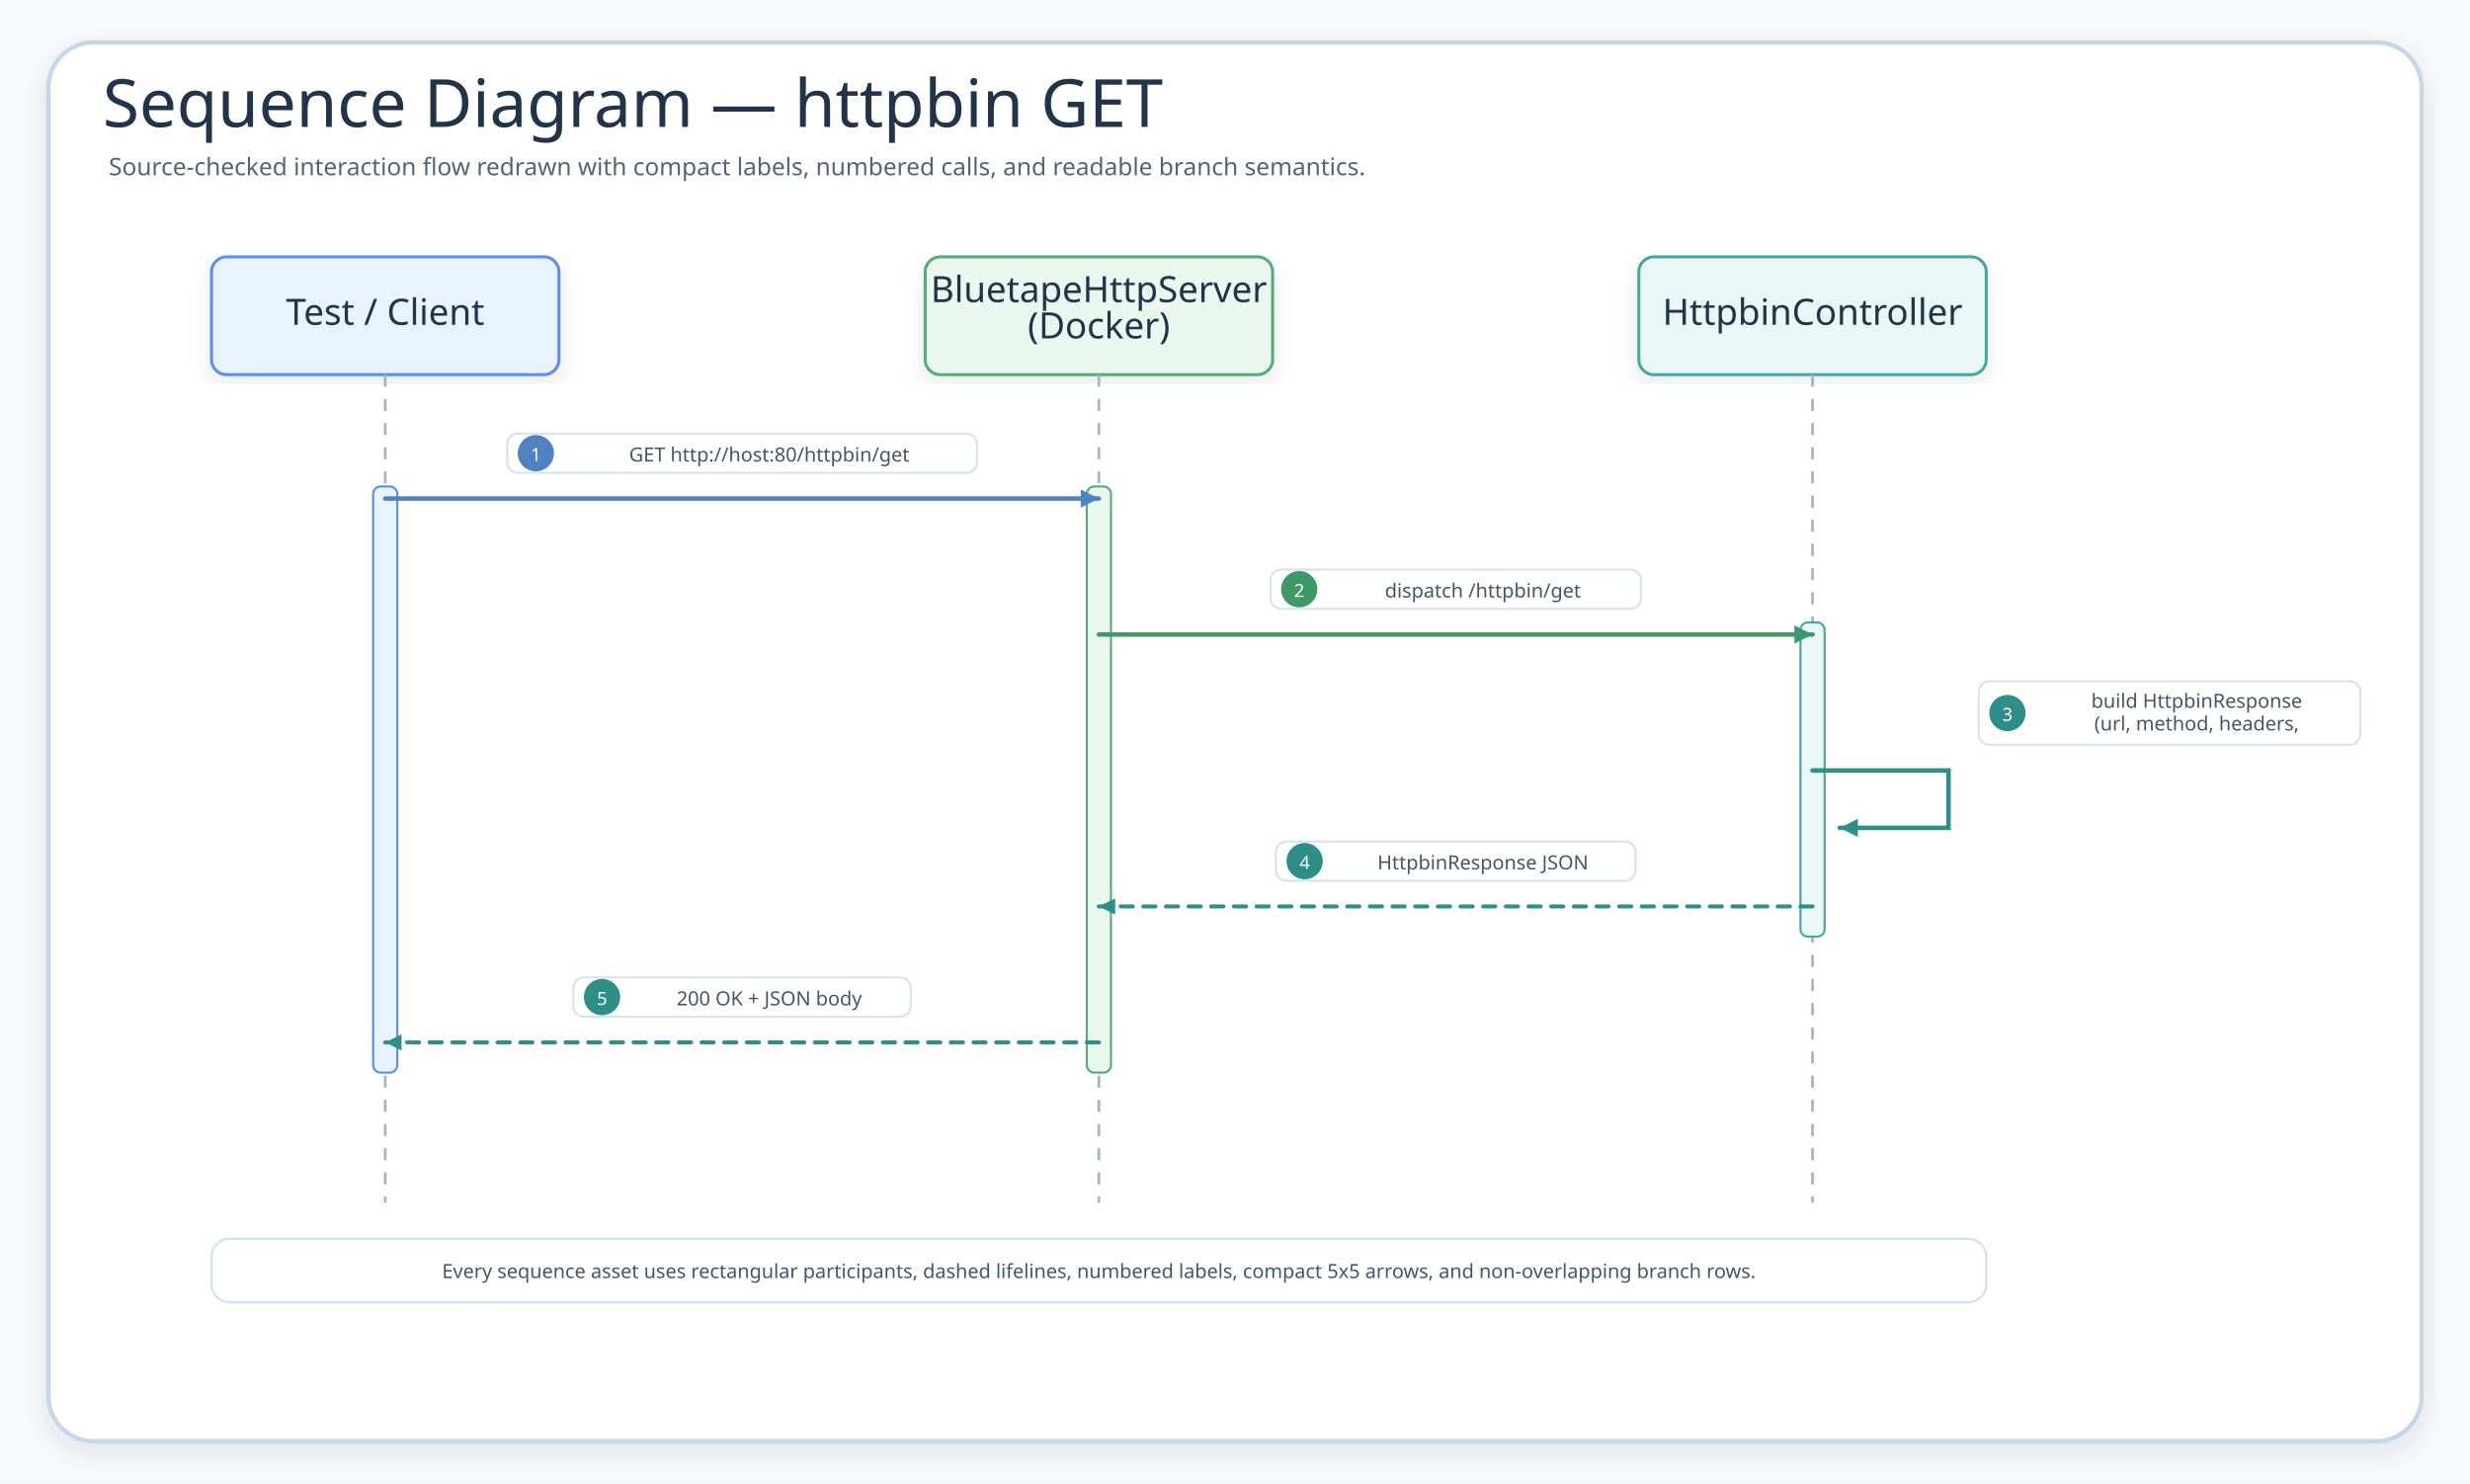
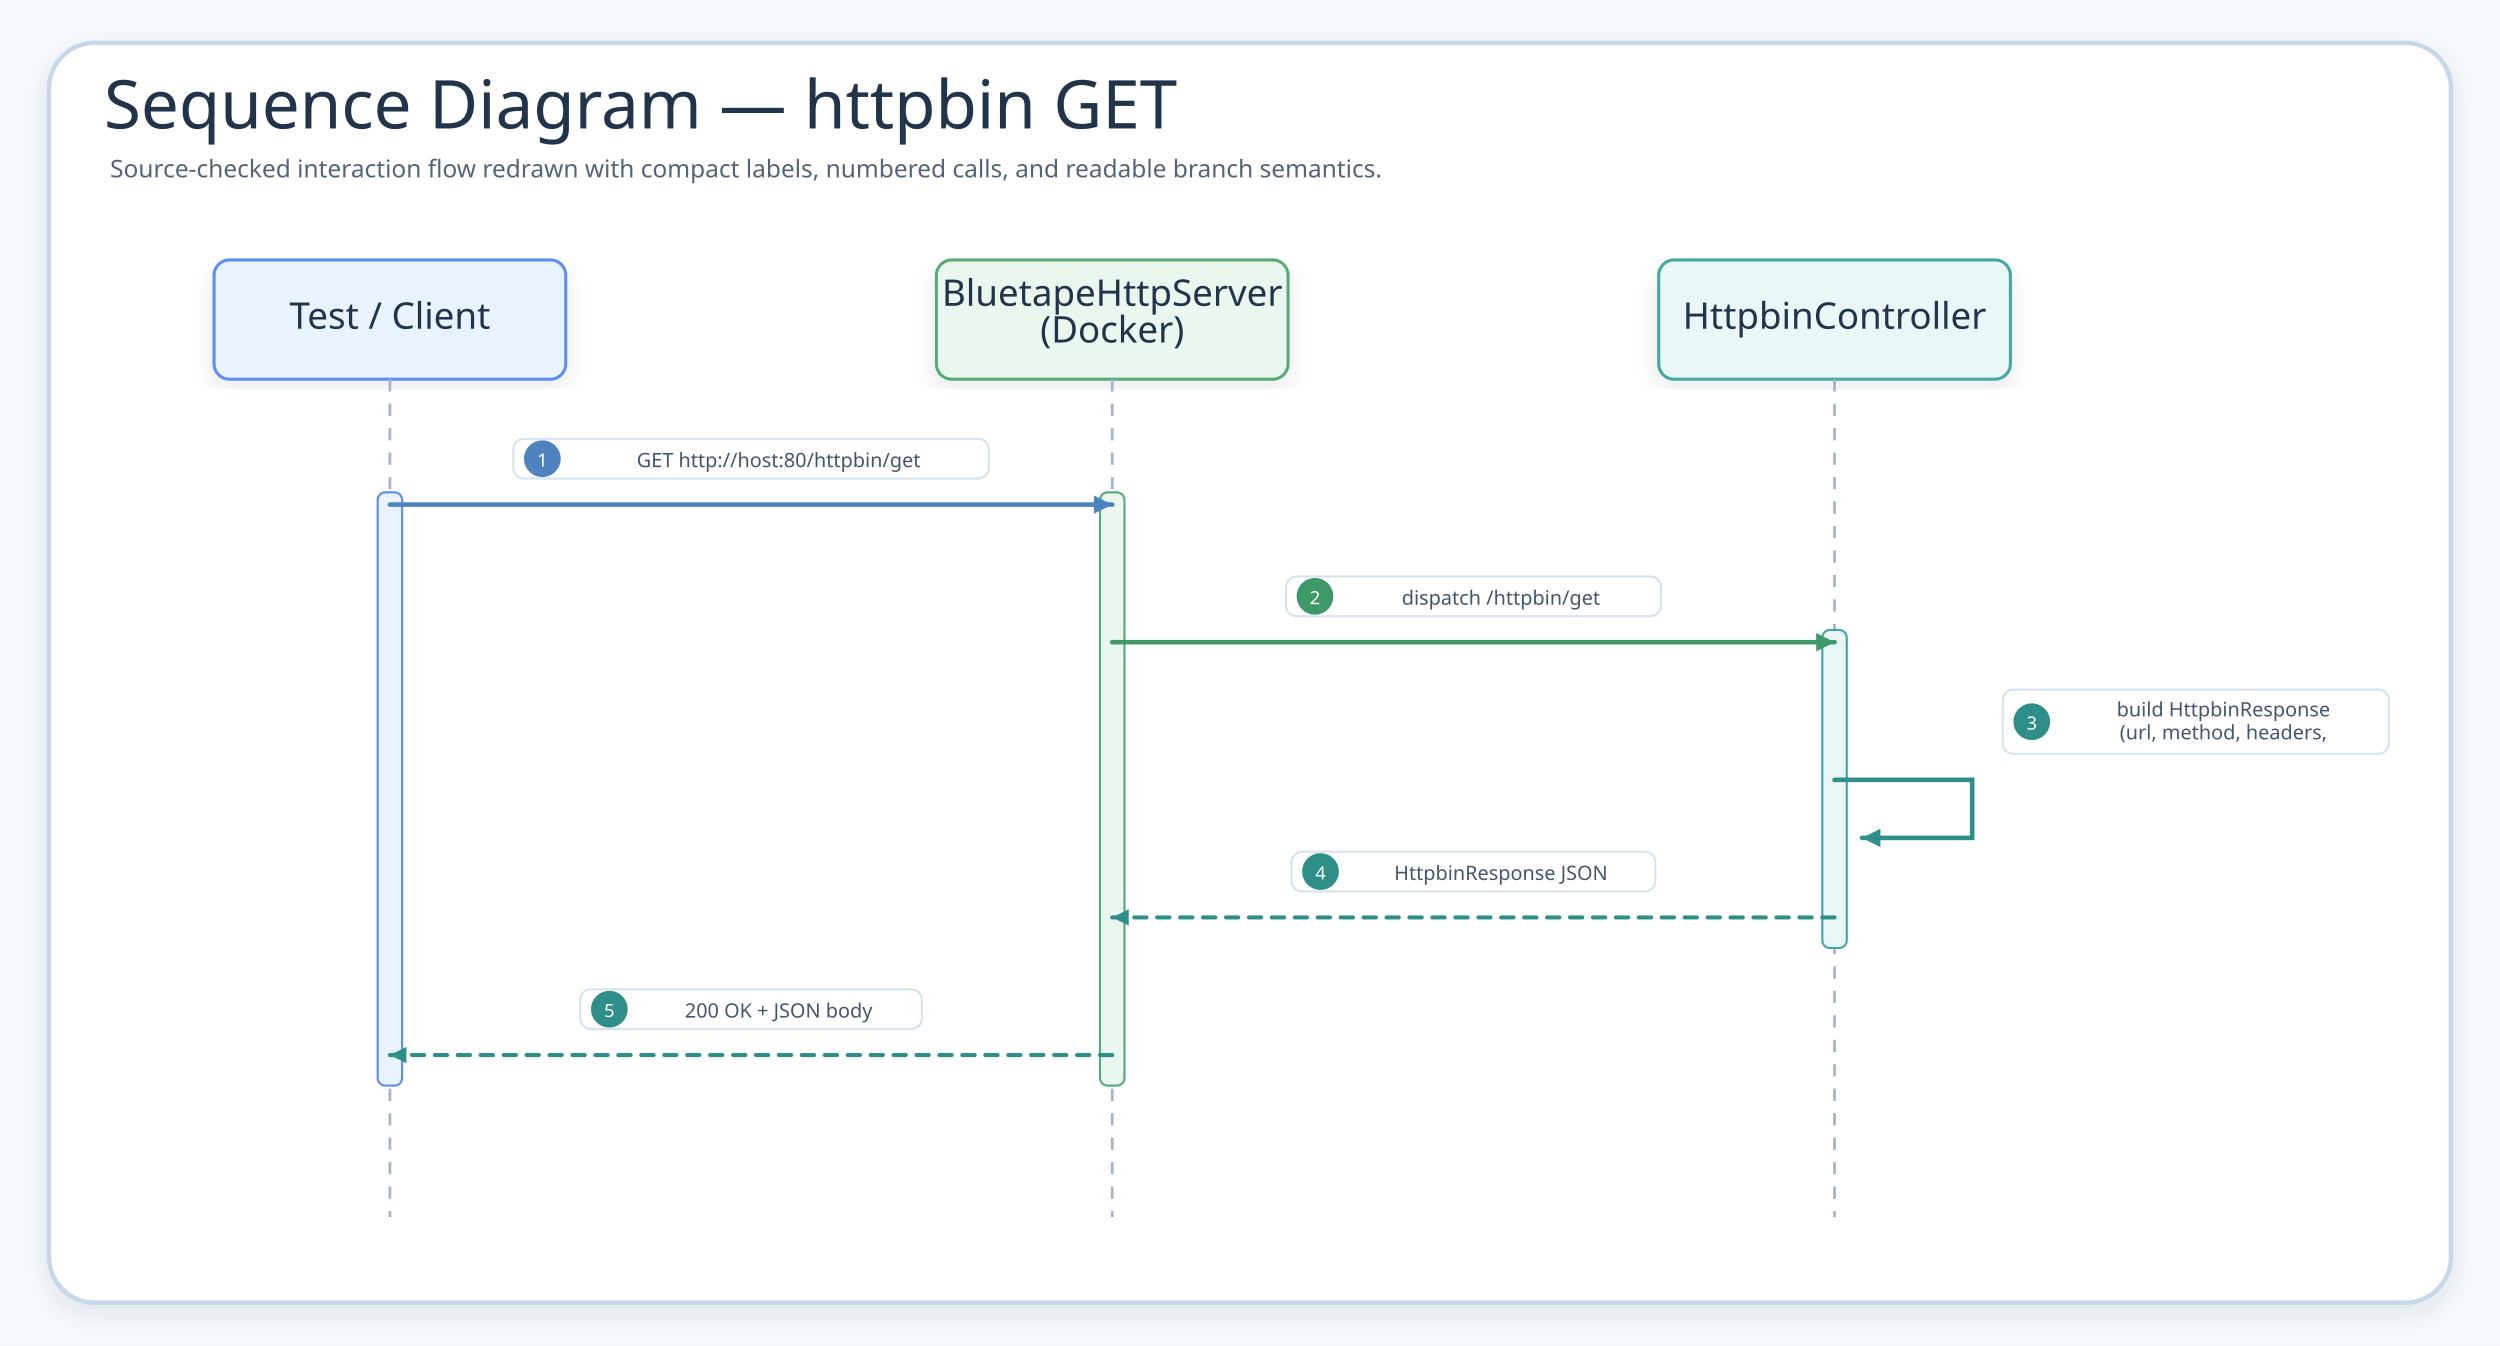
- <svg xmlns="http://www.w3.org/2000/svg" width="1635" height="982" viewBox="0 0 1635 982" role="img" aria-label="Sequence Diagram — httpbin GET">
+ <svg xmlns="http://www.w3.org/2000/svg" width="1635" height="880" viewBox="0 0 1635 880" role="img" aria-label="Sequence Diagram — httpbin GET">
  <defs>
    <filter id="shadow" x="-8%" y="-8%" width="116%" height="116%">
      <feDropShadow dx="0" dy="6" stdDeviation="7" flood-color="#203040" flood-opacity="0.10" />
    </filter>
    <marker id="seqArrow-blue" markerWidth="5" markerHeight="5" refX="4.5" refY="2.5" orient="auto" markerUnits="strokeWidth">
      <path d="M 0.5 0.5 L 4.5 2.5 L 0.5 4.5 Z" fill="#4F83BF" />
    </marker>
    <marker id="seqArrow-green" markerWidth="5" markerHeight="5" refX="4.5" refY="2.5" orient="auto" markerUnits="strokeWidth">
      <path d="M 0.5 0.5 L 4.5 2.5 L 0.5 4.5 Z" fill="#3E9868" />
    </marker>
    <marker id="seqArrow-teal" markerWidth="5" markerHeight="5" refX="4.5" refY="2.5" orient="auto" markerUnits="strokeWidth">
      <path d="M 0.5 0.5 L 4.5 2.5 L 0.5 4.5 Z" fill="#2E8F89" />
    </marker>
    <marker id="seqArrow-amber" markerWidth="5" markerHeight="5" refX="4.5" refY="2.5" orient="auto" markerUnits="strokeWidth">
      <path d="M 0.5 0.5 L 4.5 2.5 L 0.5 4.5 Z" fill="#B9851B" />
    </marker>
    <marker id="seqArrow-pink" markerWidth="5" markerHeight="5" refX="4.5" refY="2.5" orient="auto" markerUnits="strokeWidth">
      <path d="M 0.5 0.5 L 4.5 2.5 L 0.5 4.5 Z" fill="#C94D68" />
    </marker>
    <marker id="seqArrow-purple" markerWidth="5" markerHeight="5" refX="4.5" refY="2.5" orient="auto" markerUnits="strokeWidth">
      <path d="M 0.5 0.5 L 4.5 2.5 L 0.5 4.5 Z" fill="#755BC6" />
    </marker>
    <marker id="seqArrow-gray" markerWidth="5" markerHeight="5" refX="4.5" refY="2.5" orient="auto" markerUnits="strokeWidth">
      <path d="M 0.5 0.5 L 4.5 2.5 L 0.5 4.5 Z" fill="#758297" />
    </marker>
    <style>
    .canvas{fill:#F6F9FC}.frame{fill:#fff;stroke:#C7D7E7;stroke-width:3;filter:url(#shadow)}
    .title{font-family:"Architects Daughter";font-size:44px;fill:#22344A}.subtitle{font-family:"Comic Mono";font-size:16px;fill:#536476}
    .card{filter:url(#shadow);stroke-width:2}.cardTitle{font-family:"Architects Daughter";font-size:24px;fill:#22344A}.detail{font-family:"Comic Mono";font-size:13px;fill:#42556B}
    .lifeline{stroke:#A7B4C3;stroke-width:1.8;stroke-dasharray:8 8}.seq{fill:none;stroke-width:3;stroke-linecap:round}.seqReturn{fill:none;stroke-width:2.7;stroke-linecap:round;stroke-dasharray:8 7}
    .labelPill{fill:#fff;stroke:#D6E3EF;stroke-width:1.4}.altBox{fill:#FFFFFF;fill-opacity:.42;stroke:#D6A441;stroke-width:1.8;stroke-dasharray:8 8}
  </style>
  </defs>
-   <rect class="canvas" width="1635" height="982" />
-   <rect class="frame" x="32" y="28" width="1571" height="926" rx="30" />
+   <rect class="canvas" width="1635" height="880" />
+   <rect class="frame" x="32" y="28" width="1571" height="824" rx="30" />
  <text class="title" x="68" y="84">Sequence Diagram — httpbin GET</text>
  <text class="subtitle" x="72" y="116">Source-checked interaction flow redrawn with compact labels, numbered calls, and readable branch semantics.</text>
  <g id="seq-test-client">
    <rect class="card" x="140" y="170" width="230" height="78" rx="10" fill="#E8F3FF" stroke="#5B8DEF" />
    <text class="cardTitle" x="255" y="215" text-anchor="middle">Test / Client</text>
    <line class="lifeline" x1="255" y1="248" x2="255" y2="796" />
  </g>
  <g id="seq-bluetapehttpserver-docker">
    <rect class="card" x="612.4" y="170" width="230" height="78" rx="10" fill="#EAF7EF" stroke="#58A978" />
    <text class="cardTitle" x="727.4" y="200" text-anchor="middle">BluetapeHttpServer</text>
    <text class="cardTitle" x="727.4" y="224" text-anchor="middle">(Docker)</text>
    <line class="lifeline" x1="727.4" y1="248" x2="727.4" y2="796" />
  </g>
  <g id="seq-httpbincontroller">
    <rect class="card" x="1084.8" y="170" width="230" height="78" rx="10" fill="#E9F7F6" stroke="#45A7A1" />
    <text class="cardTitle" x="1199.8" y="215" text-anchor="middle">HttpbinController</text>
    <line class="lifeline" x1="1199.8" y1="248" x2="1199.8" y2="796" />
  </g>
  <rect x="247" y="322" width="16" height="388" rx="5" fill="#E8F3FF" stroke="#5B8DEF" stroke-width="1.4" />
  <rect x="719.4" y="322" width="16" height="388" rx="5" fill="#EAF7EF" stroke="#58A978" stroke-width="1.4" />
  <rect x="1191.8" y="412" width="16" height="208" rx="5" fill="#E9F7F6" stroke="#45A7A1" stroke-width="1.4" />
  <g id="m1">
    <rect class="labelPill" x="335.7" y="287" width="311" height="26" rx="7" />
    <circle cx="354.7" cy="300" r="12" fill="#4F83BF" />
    <text class="detail" x="354.7" y="301" text-anchor="middle" dominant-baseline="middle" style="fill:#fff;font-size:12px">1</text>
    <text class="detail" x="509.2" y="301" text-anchor="middle" dominant-baseline="middle">GET http://host:80/httpbin/get</text>
    <path class="seq" d="M255 330 L727.4 330" stroke="#4F83BF" marker-end="url(#seqArrow-blue)" />
  </g>
  <g id="m2">
    <rect class="labelPill" x="841" y="377" width="245.3" height="26" rx="7" />
    <circle cx="860" cy="390" r="12" fill="#3E9868" />
    <text class="detail" x="860" y="391" text-anchor="middle" dominant-baseline="middle" style="fill:#fff;font-size:12px">2</text>
    <text class="detail" x="981.6" y="391" text-anchor="middle" dominant-baseline="middle">dispatch /httpbin/get</text>
    <path class="seq" d="M727.4 420 L1199.8 420" stroke="#3E9868" marker-end="url(#seqArrow-green)" />
  </g>
  <g id="m3">
    <rect class="labelPill" x="1309.8" y="451" width="252.6" height="42" rx="7" />
    <circle cx="1328.8" cy="472" r="12" fill="#2E8F89" />
    <text class="detail" x="1328.8" y="473" text-anchor="middle" dominant-baseline="middle" style="fill:#fff;font-size:12px">3</text>
    <text class="detail" x="1454.1" y="464" text-anchor="middle" dominant-baseline="middle">build HttpbinResponse</text>
    <text class="detail" x="1454.1" y="479" text-anchor="middle" dominant-baseline="middle">(url, method, headers,</text>
    <path class="seq" d="M1199.8 510 L1289.8 510 L1289.8 548 L1217.8 548" stroke="#2E8F89" marker-end="url(#seqArrow-teal)" />
  </g>
  <g id="m4">
    <rect class="labelPill" x="844.6" y="557" width="238" height="26" rx="7" />
    <circle cx="863.6" cy="570" r="12" fill="#2E8F89" />
    <text class="detail" x="863.6" y="571" text-anchor="middle" dominant-baseline="middle" style="fill:#fff;font-size:12px">4</text>
    <text class="detail" x="981.6" y="571" text-anchor="middle" dominant-baseline="middle">HttpbinResponse JSON</text>
    <path class="seqReturn" d="M1199.8 600 L727.4 600" stroke="#2E8F89" marker-end="url(#seqArrow-teal)" />
  </g>
  <g id="m5">
    <rect class="labelPill" x="379.5" y="647" width="223.4" height="26" rx="7" />
    <circle cx="398.5" cy="660" r="12" fill="#2E8F89" />
    <text class="detail" x="398.5" y="661" text-anchor="middle" dominant-baseline="middle" style="fill:#fff;font-size:12px">5</text>
    <text class="detail" x="509.2" y="661" text-anchor="middle" dominant-baseline="middle">200 OK + JSON body</text>
    <path class="seqReturn" d="M727.4 690 L255 690" stroke="#2E8F89" marker-end="url(#seqArrow-teal)" />
  </g>
-   <g>
-     <rect x="140" y="820" width="1174.8" height="42" rx="12" fill="#FFFFFF" stroke="#D6E3EF" stroke-width="1.6" />
-     <text class="detail" x="727.4" y="846" text-anchor="middle">Every sequence asset uses rectangular participants, dashed lifelines, numbered labels, compact 5x5 arrows, and non-overlapping branch rows.</text>
-   </g>
</svg>
